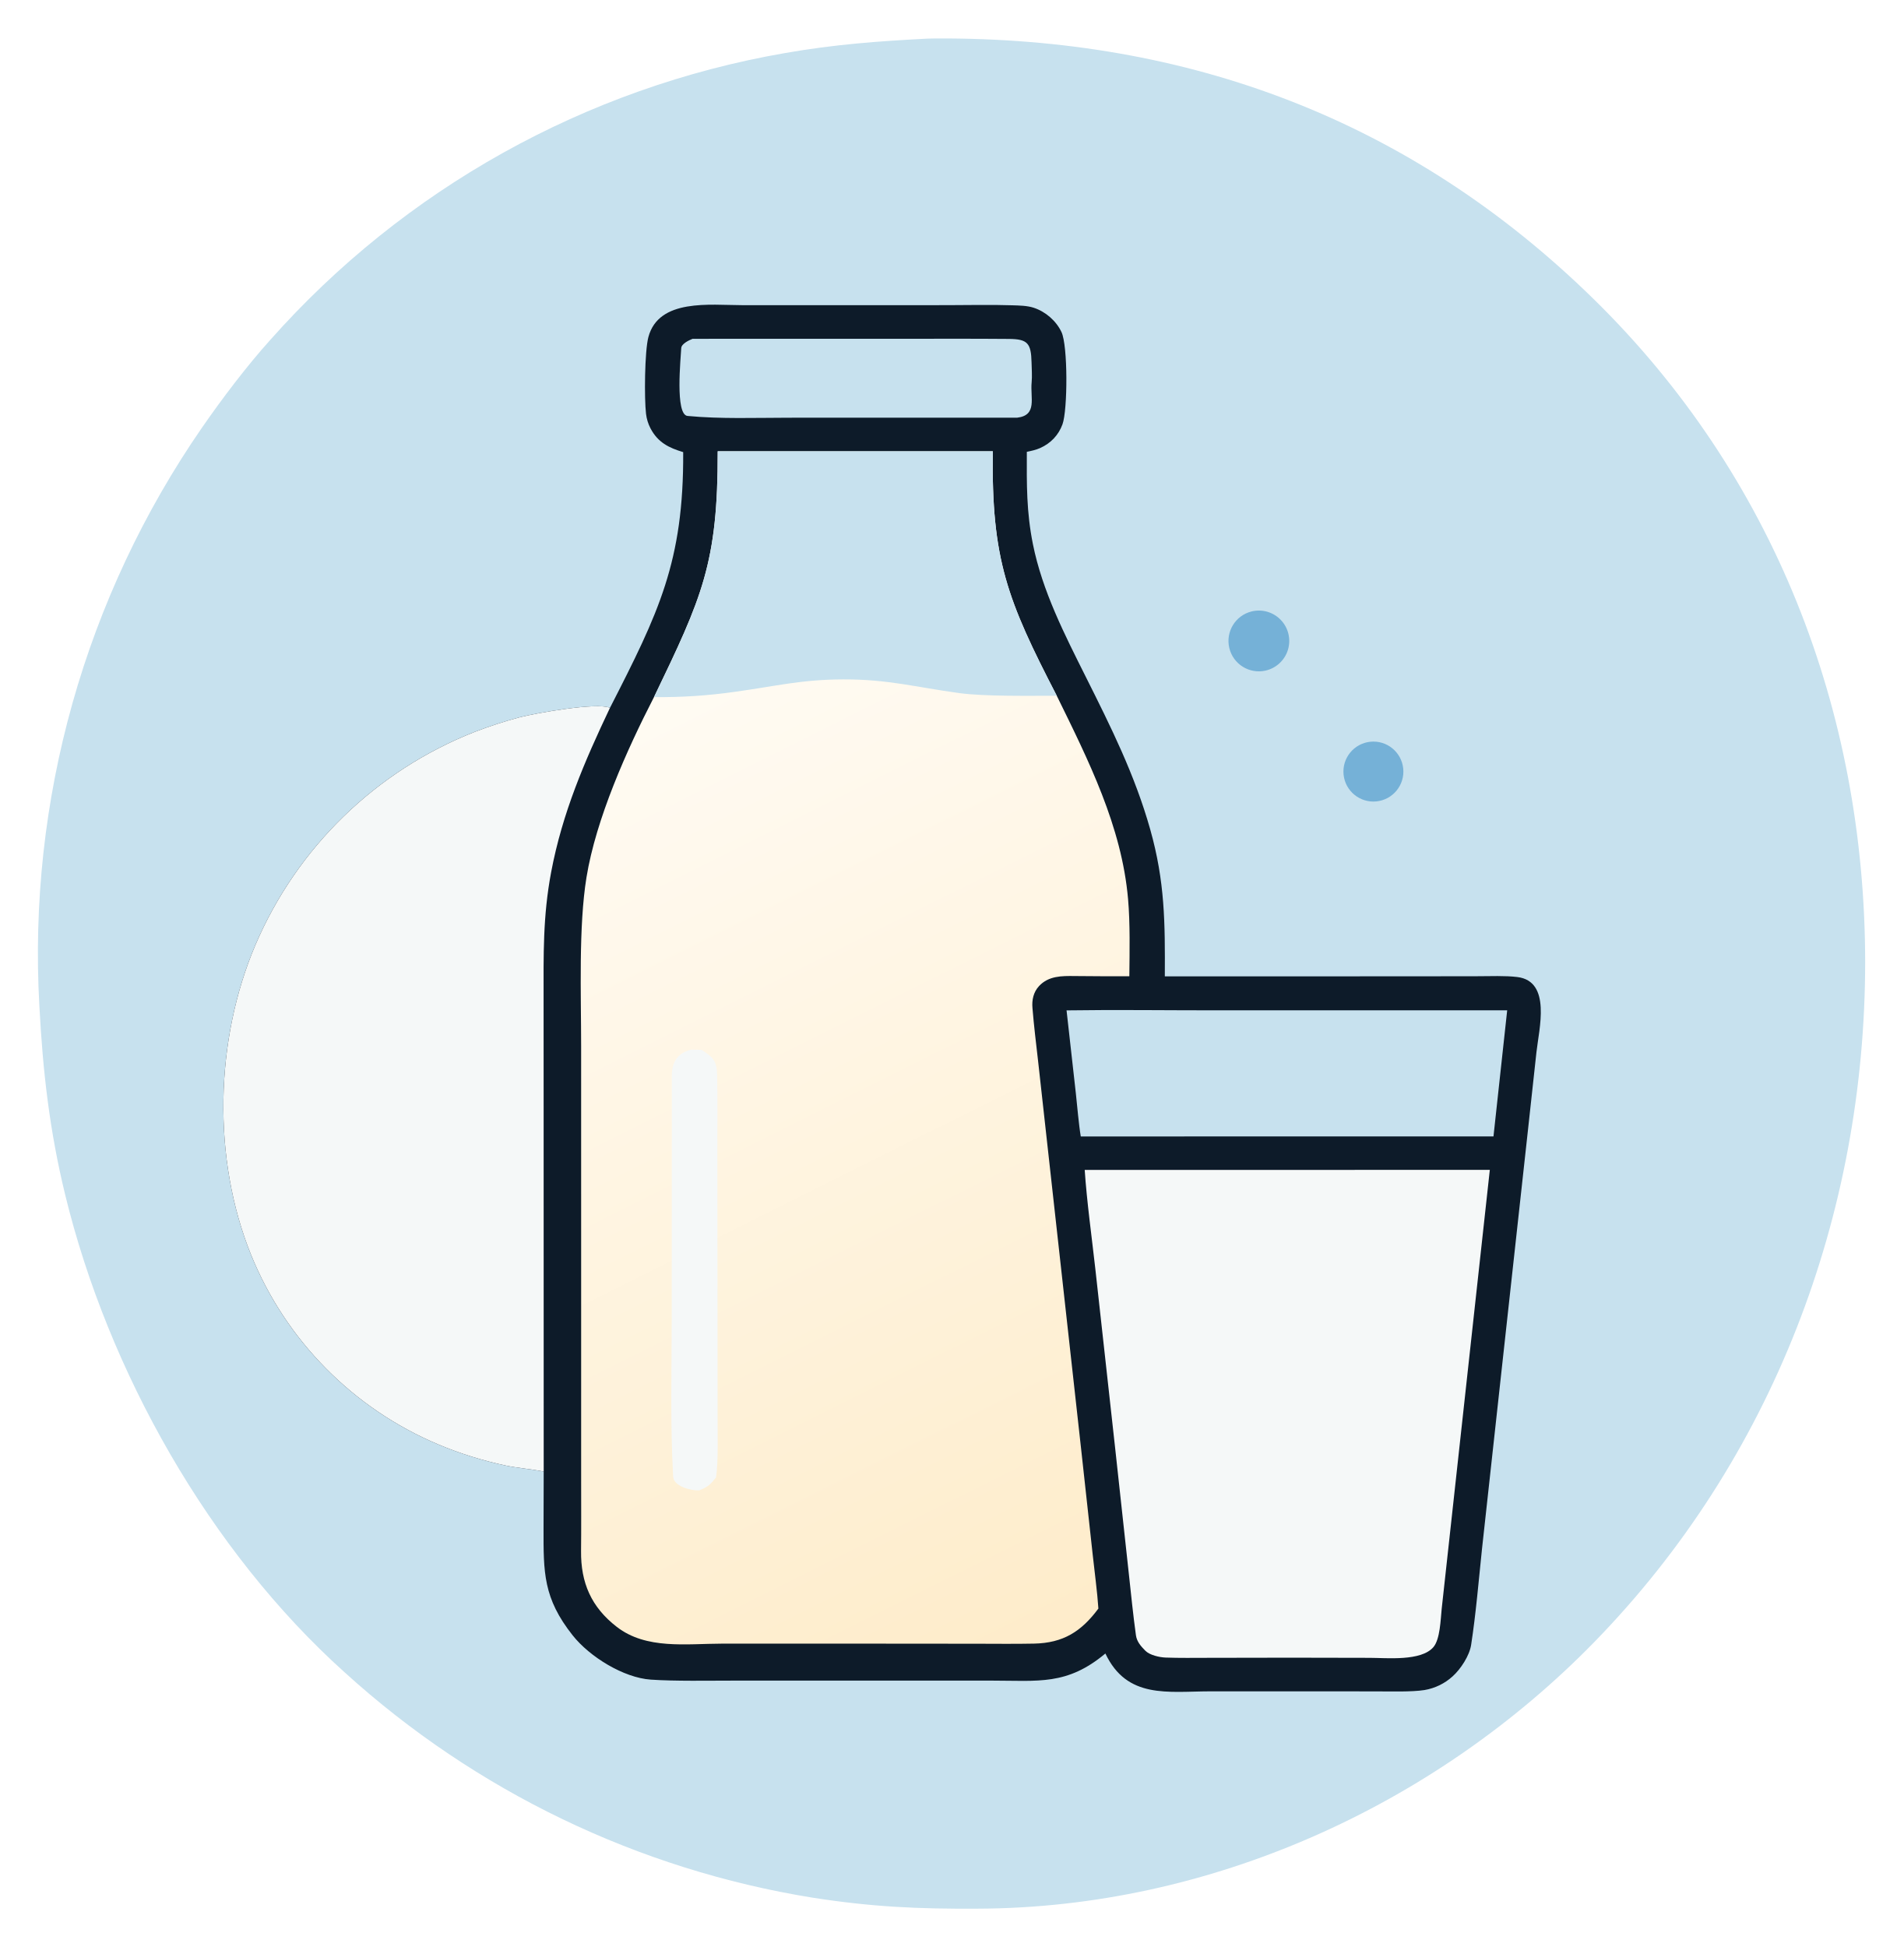
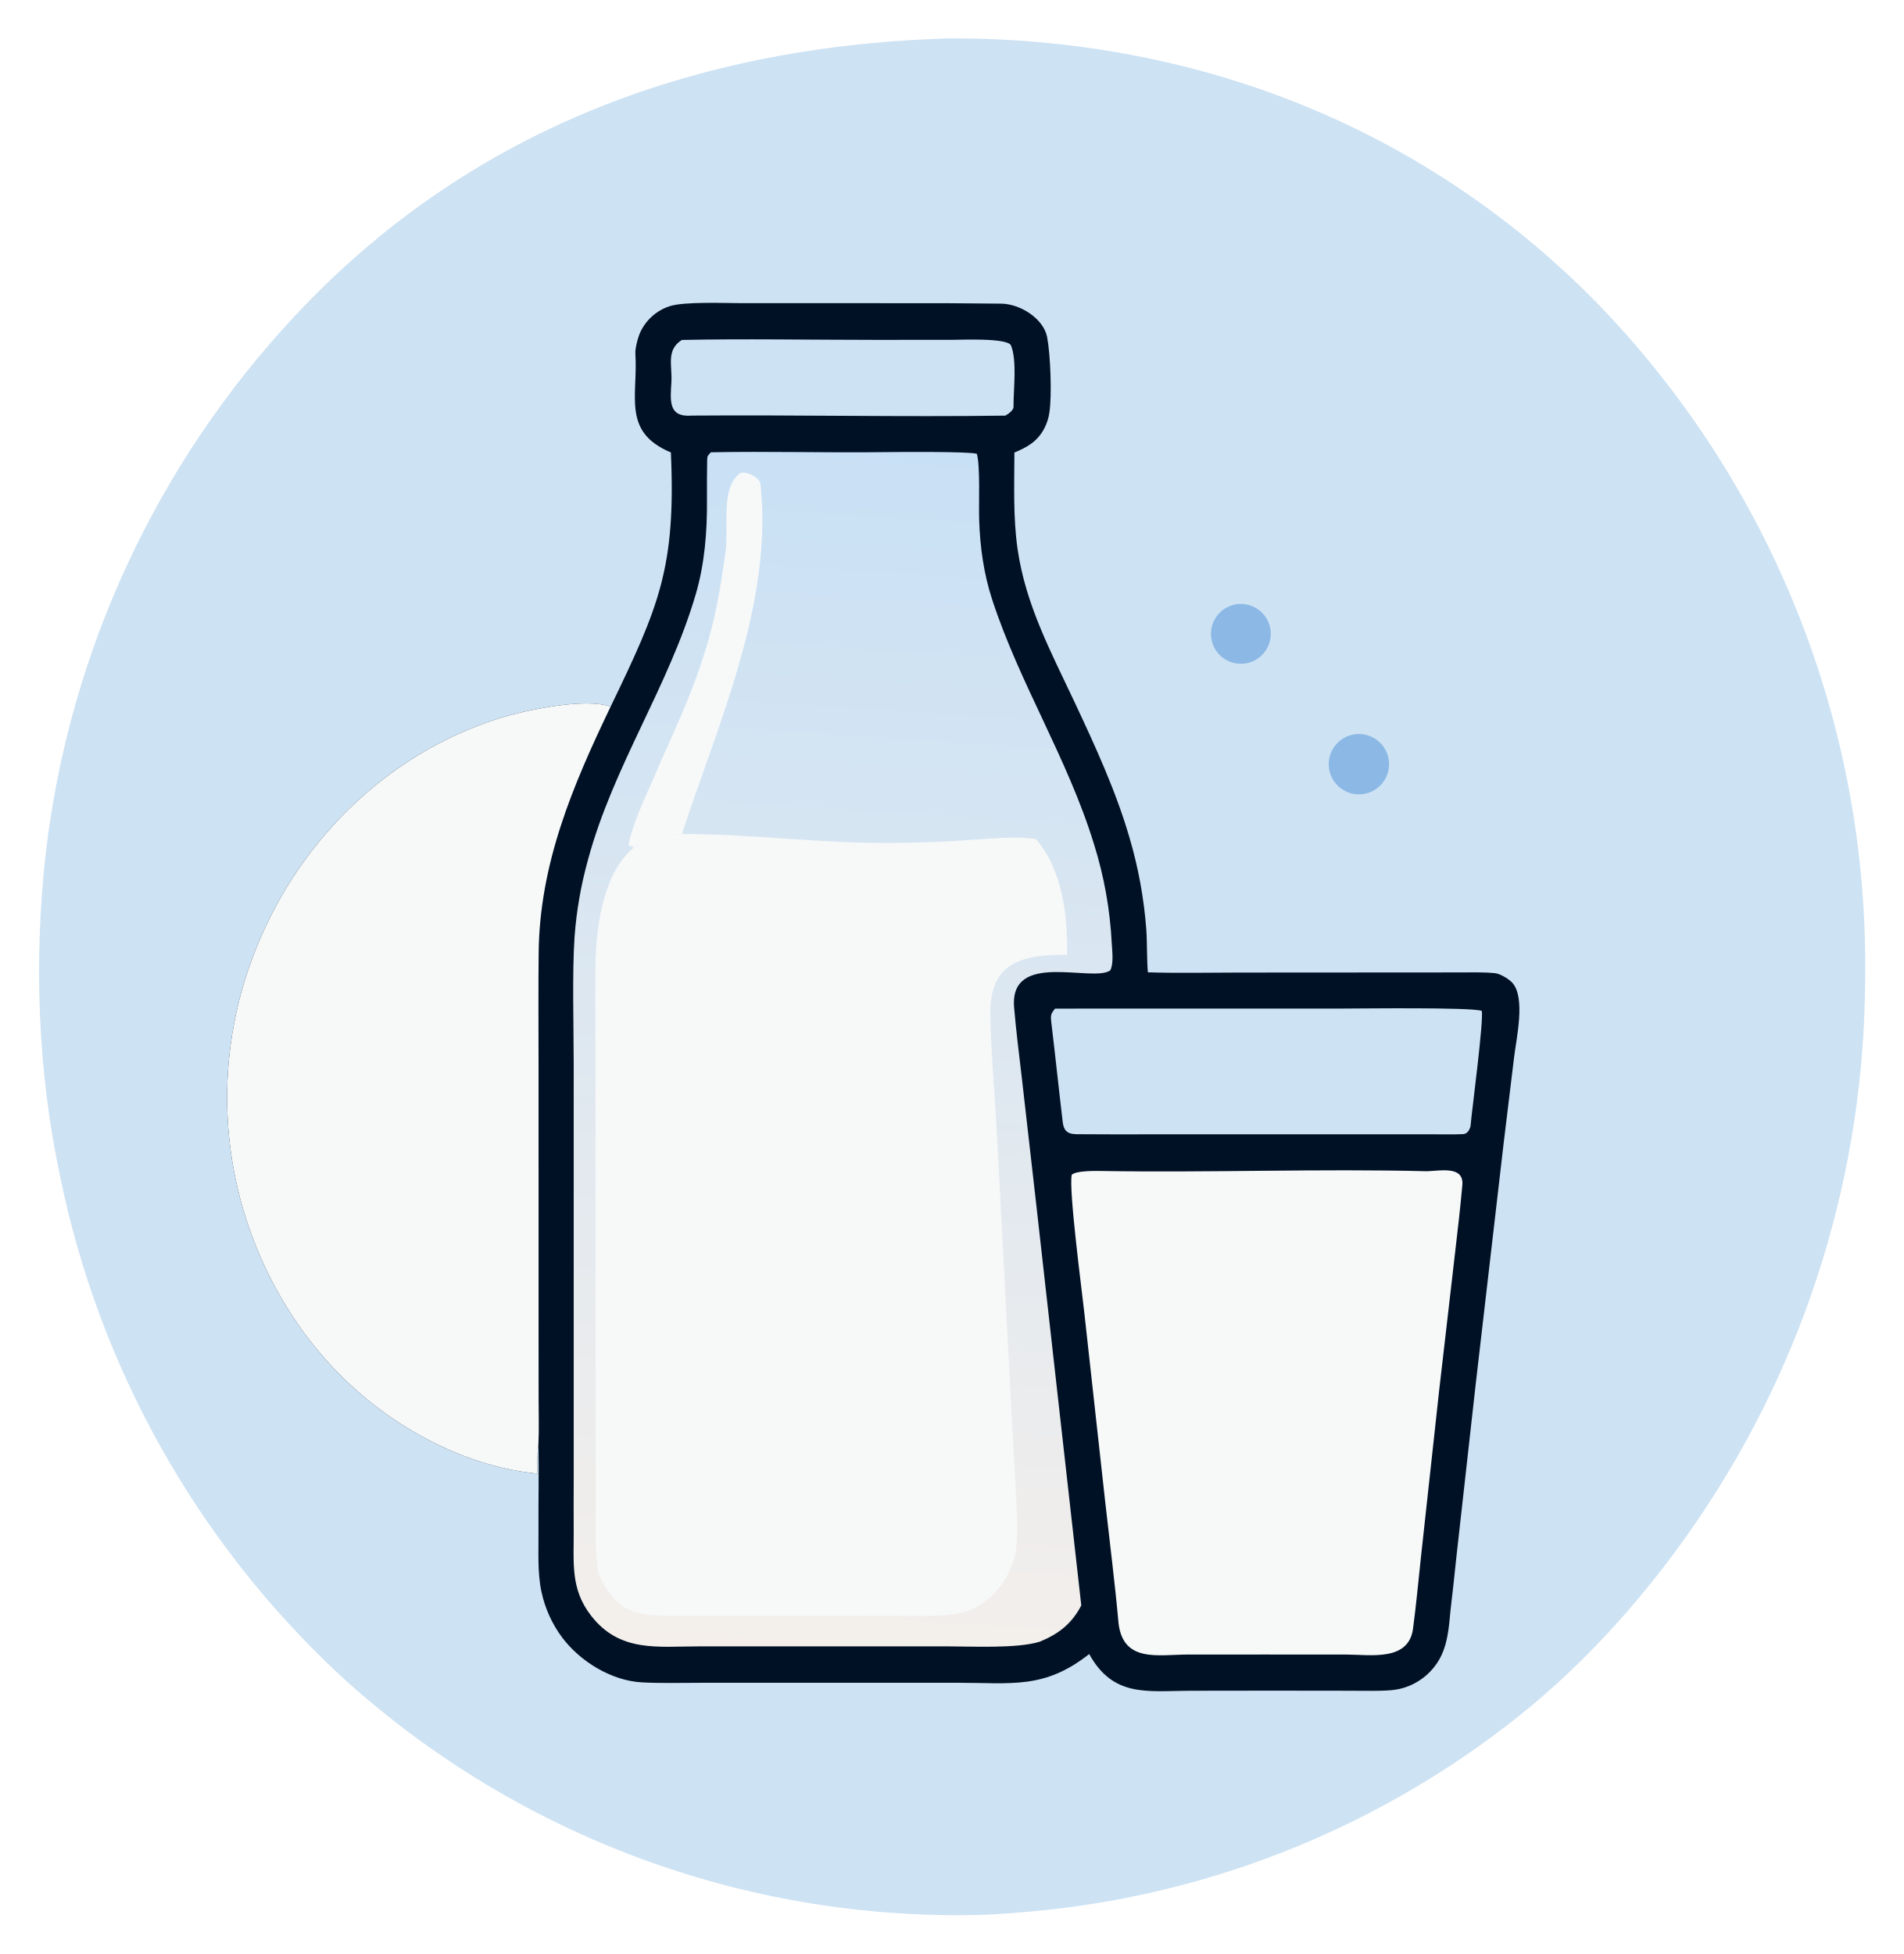
- <svg xmlns="http://www.w3.org/2000/svg" version="1.1" style="display: block;" viewBox="149.333 162.667 1768 1808" width="1768" height="1808" preserveAspectRatio="none">
+ <svg xmlns="http://www.w3.org/2000/svg" version="1.1" style="display: block;" viewBox="193.333 130.667 1660 1704" width="1660" height="1704" preserveAspectRatio="none">
  <defs>
-     <linearGradient id="Gradient1" gradientUnits="userSpaceOnUse" x1="1139.89" y1="1679.06" x2="717.256" y2="832.337">
-       <stop class="stop0" offset="0" stop-opacity="1" stop-color="rgb(254,236,202)" />
-       <stop class="stop1" offset="1" stop-opacity="1" stop-color="rgb(255,251,243)" />
+     <linearGradient id="Gradient1" gradientUnits="userSpaceOnUse" x1="960.753" y1="521.739" x2="892.695" y2="1572.72">
+       <stop class="stop0" offset="0" stop-opacity="1" stop-color="rgb(200,224,245)" />
+       <stop class="stop1" offset="1" stop-opacity="1" stop-color="rgb(244,239,235)" />
    </linearGradient>
  </defs>
-   <path transform="translate(0,0)" fill="rgb(199,225,238)" d="M 1010.75 198.532 C 1013.17 198.442 1015.58 198.39 1018 198.376 C 1253.12 197.163 1459.45 274.149 1628.95 439.995 C 1796.42 603.86 1881.28 822.157 1881.49 1055.84 C 1881.45 1291.4 1795.08 1518.02 1630.25 1687.16 C 1481.1 1840.21 1272.07 1934.49 1057.25 1935.07 C 1002.14 1935.4 959.206 1933.49 903.807 1924.84 C 741.892 1898.67 591.055 1826.06 469.612 1715.83 C 343.606 1602.68 249.755 1436.06 209.835 1272.03 C 195.352 1212.52 189.092 1157.69 185.899 1096.83 C 175.122 906 228.266 717.019 336.928 559.773 C 355.435 533.045 378.59 502.408 400.356 478.282 C 524.826 337.961 693.259 244.07 878.065 211.987 C 924.317 203.911 964.167 200.933 1010.75 198.532 z" />
-   <path transform="translate(0,0)" fill="rgb(13,27,41)" d="M 783.802 582.516 C 770.492 578.505 760.363 573.609 753.429 560.415 C 751.253 556.225 749.853 551.675 749.298 546.986 C 747.595 532.832 747.994 488.747 751.487 475.661 C 761.094 439.675 808.873 446.03 838.135 446.044 L 918.655 446.053 L 1028.84 446.039 C 1048.99 446.027 1069.31 445.507 1089.45 446.163 C 1095.82 446.37 1103.23 446.449 1109.32 448.443 C 1120.29 452.034 1130.14 460.539 1135.1 470.957 C 1141.14 483.642 1140.9 543.373 1136.05 556.687 C 1132.39 566.753 1125.12 574.328 1115.37 578.693 C 1111.46 580.442 1107.13 581.382 1102.94 582.234 C 1102.82 612.521 1102.54 637.839 1108.59 667.987 C 1117.33 711.5 1137.95 751.744 1157.71 791.218 C 1181.21 838.169 1203.16 881.998 1217.51 932.79 C 1231.24 981.383 1231.33 1019.72 1231.09 1069.32 L 1455.75 1069.29 L 1521.51 1069.2 C 1532.94 1069.18 1547.35 1068.56 1558.49 1069.95 C 1590.32 1073.9 1578.56 1118.17 1576.23 1139.6 L 1568.39 1211.52 L 1543.79 1435.59 L 1525.65 1600.98 C 1522.58 1630.28 1520.04 1661.01 1515.55 1690.17 C 1514.02 1700.08 1505.92 1712.55 1498.4 1719.31 C 1491.08 1725.99 1481.99 1730.41 1472.21 1732.06 C 1460.51 1733.92 1440.24 1733.31 1427.64 1733.3 L 1355.05 1733.25 L 1273.05 1733.26 C 1233.85 1733.37 1195.96 1740.51 1175.89 1698.12 C 1140.22 1727.93 1113.85 1723.3 1070.13 1723.29 L 970.137 1723.27 L 830.494 1723.3 C 806.99 1723.28 776.558 1723.94 753.722 1722.38 C 728.409 1720.64 696.986 1701.23 681.178 1681.29 C 653.755 1646.7 654.059 1622.82 654.122 1581.81 L 654.261 1529.16 C 642.769 1526.82 630.317 1525.98 618.821 1523.54 C 598.171 1519.16 575.982 1512.3 556.619 1504.09 C 477.469 1470.84 414.81 1407.45 382.48 1327.92 C 346.34 1238.53 348.837 1128.5 386.597 1039.98 C 425.251 949.611 498.461 878.465 589.901 842.41 C 603.643 837.115 617.657 832.555 631.884 828.751 C 646.285 825.042 703.544 814.612 715.817 819.963 C 761.005 731.681 784.357 684.213 783.802 582.516 z" />
-   <path transform="translate(0,0)" fill="rgb(245,248,248)" d="M 654.261 1529.16 C 642.769 1526.82 630.317 1525.98 618.821 1523.54 C 598.171 1519.16 575.982 1512.3 556.619 1504.09 C 477.469 1470.84 414.81 1407.45 382.48 1327.92 C 346.34 1238.53 348.837 1128.5 386.597 1039.98 C 425.251 949.611 498.461 878.465 589.901 842.41 C 603.643 837.115 617.657 832.555 631.884 828.751 C 646.285 825.042 703.544 814.612 715.817 819.963 C 692.07 869.998 671.578 917.495 661.186 972.504 C 653.392 1013.77 654.144 1049.48 654.155 1091.15 L 654.2 1190.17 L 654.261 1529.16 z" />
-   <path transform="translate(0,0)" fill="url(#Gradient1)" d="M 815.866 581.741 L 1071.35 581.721 C 1069.91 682.081 1084.81 720.016 1130.75 808.759 C 1160.14 868.696 1191.1 930.017 1196.96 997.592 C 1198.92 1020.12 1198.37 1046.33 1198.14 1069.21 C 1181.2 1069.24 1164.21 1069.25 1147.31 1069.03 C 1135.29 1068.87 1123.21 1068.84 1114.36 1078.24 C 1109.1 1083.83 1107.47 1091.31 1108.18 1098.86 C 1109.5 1115.23 1111.56 1131.78 1113.41 1148.11 L 1122.45 1229.59 L 1153.2 1506.77 L 1164.17 1606.87 C 1165.79 1621.95 1168.45 1641.48 1169.39 1656.39 C 1153.5 1677.8 1136.73 1688.39 1109.58 1688.94 C 1091.92 1689.3 1074.18 1689.07 1056.53 1689.05 L 935.115 1688.95 L 819.632 1688.97 C 786.625 1689.03 749.51 1694.6 722.109 1673.38 C 698.466 1655.08 688.628 1632.44 688.952 1602.91 C 689.185 1581.71 689.034 1560.16 689.04 1538.93 L 689.047 1374.11 L 689.026 1133.9 C 689.02 1086.26 686.569 1023.14 693.996 977.376 C 702.813 923.04 731.463 858.971 756.689 809.996 C 801.26 717.53 816.083 685.694 815.866 581.741 z" />
-   <path transform="translate(0,0)" fill="rgb(199,225,238)" d="M 815.866 581.741 L 1071.35 581.721 C 1069.91 682.081 1084.81 720.016 1130.75 808.759 C 1105.2 808.695 1064.14 809.551 1039.87 806.24 C 999.794 800.773 974.021 793.434 932.516 793.554 C 893.156 793.667 869.816 799.881 832.046 805.054 C 807.092 808.645 781.898 810.297 756.689 809.996 C 801.26 717.53 816.083 685.694 815.866 581.741 z" />
-   <path transform="translate(0,0)" fill="rgb(245,248,248)" d="M 791.188 1137.38 L 800.879 1137.59 C 811.445 1144.36 815.08 1147.64 815.344 1161.09 C 815.835 1186.1 815.506 1211.12 815.516 1236.14 L 815.686 1383.81 L 815.738 1479.15 C 815.738 1493.34 816.487 1521.46 814.274 1534.71 C 808.523 1541.73 807.059 1543.18 798.727 1546.65 C 791.169 1547.08 774.977 1542.89 774.474 1533.97 C 771.756 1485.75 773.126 1436.33 773.157 1387.85 L 773.232 1161.28 C 773.352 1148.82 778.779 1140.42 791.188 1137.38 z" />
-   <path transform="translate(0,0)" fill="rgb(245,248,248)" d="M 1156.69 1249.06 L 1532.91 1249.02 L 1488.22 1656.63 C 1487.18 1666.6 1486.79 1685.03 1480.42 1692.31 C 1468.92 1705.47 1437.43 1702.18 1421.21 1702.15 L 1348.01 1702.01 L 1271.34 1702.14 C 1258.38 1702.16 1244.57 1702.37 1231.72 1701.89 C 1226.07 1701.67 1217.03 1699.64 1213 1695.55 C 1208.89 1691.36 1205.1 1687.21 1204.26 1681.16 C 1201.65 1662.45 1199.73 1642.98 1197.68 1624.24 L 1184.87 1506.6 L 1166.59 1341.27 C 1163.39 1312.55 1158.55 1277.57 1156.69 1249.06 z" />
-   <path transform="translate(0,0)" fill="rgb(199,225,238)" d="M 1139.83 1100.91 C 1185.09 1100.23 1231.94 1100.88 1277.4 1100.87 L 1549.04 1100.87 L 1537.69 1205.24 L 1536.32 1217.94 L 1153.04 1218 C 1151.13 1206.73 1149.75 1189.67 1148.45 1177.86 L 1139.83 1100.91 z" />
-   <path transform="translate(0,0)" fill="rgb(199,225,238)" d="M 792.554 477.285 L 986.443 477.267 C 1019.74 477.243 1052.99 477.113 1086.33 477.395 C 1103.64 477.542 1106.92 481.292 1107.33 499.329 C 1107.46 504.832 1107.95 512.247 1107.42 517.564 C 1105.97 532.119 1112.99 548.28 1093.96 550.54 L 881.921 550.568 C 851.196 550.591 818.428 551.829 787.855 548.92 C 776.086 547.801 781.571 495.308 781.988 485.961 C 782.167 481.93 789.107 478.625 792.554 477.285 z" />
-   <path transform="translate(0,0)" fill="rgb(117,177,215)" d="M 1311.51 730.5 C 1321.38 728.009 1331.82 731.022 1338.84 738.385 C 1345.87 745.748 1348.38 756.321 1345.43 766.058 C 1342.47 775.795 1334.5 783.187 1324.57 785.405 C 1309.51 788.77 1294.54 779.409 1290.97 764.394 C 1287.39 749.379 1296.55 734.279 1311.51 730.5 z" />
-   <path transform="translate(0,0)" fill="rgb(117,177,215)" d="M 1421.84 851.472 C 1437.18 849.833 1450.92 860.978 1452.49 876.324 C 1454.06 891.669 1442.85 905.365 1427.5 906.865 C 1412.25 908.355 1398.66 897.235 1397.1 881.988 C 1395.54 866.74 1406.6 853.099 1421.84 851.472 z" />
+   <path transform="translate(0,0)" fill="rgb(205,226,243)" d="M 1013.15 164.427 C 1015.88 164.089 1021.16 164.101 1023.97 164.104 C 1236.1 164.342 1432.59 240.426 1582.82 391.648 C 1737.63 549.402 1822.95 762.495 1819.8 983.498 C 1819.55 1152.42 1768.51 1317.37 1673.3 1456.91 C 1630.59 1519.63 1577.66 1579.43 1518.19 1626.9 C 1399.78 1721.34 1256.9 1780.08 1106.3 1796.22 C 1084.61 1798.5 1055.91 1800.88 1034.28 1800.78 C 832.72 1802.35 638.054 1727.48 489.491 1591.26 C 365.027 1475.25 279.833 1323.32 245.77 1156.62 C 226.144 1065.16 222.691 967.041 233.317 874.103 C 253.885 699.09 329.868 535.237 450.167 406.472 C 600.391 245.351 795.917 172.239 1013.15 164.427 z" />
+   <path transform="translate(0,0)" fill="rgb(1,17,37)" d="M 778.375 525.227 C 735.575 507.315 749.813 476.148 747.407 439.098 C 747.092 434.237 749.729 424.661 751.74 420.281 C 756.728 409.649 765.852 401.523 776.988 397.793 C 789.724 393.434 826.313 395.063 840.954 395.057 L 934.015 395.048 L 1018.58 395.086 C 1034.42 395.098 1050.93 395.422 1066.16 395.468 C 1082.94 395.517 1103.47 408.534 1106.51 424.799 C 1109.4 440.227 1110.78 475.51 1108.42 490.627 C 1107.71 495.482 1106.17 500.179 1103.87 504.515 C 1097.8 515.848 1089.22 520.563 1077.94 525.315 C 1077.87 553.3 1076.73 581.926 1080.72 609.565 C 1087.74 658.072 1109.65 698.796 1130.15 742.419 C 1148.06 780.532 1166.39 820.253 1178.19 860.767 C 1186.01 887.112 1190.97 914.222 1192.99 941.628 C 1193.78 953.304 1193.36 968.034 1194.34 978.59 C 1219.76 979.405 1247.77 978.824 1273.35 978.797 L 1413.57 978.715 L 1465.56 978.681 C 1475.93 978.646 1486.66 978.329 1496.92 979.317 C 1501.61 979.768 1509.3 984.453 1512.27 987.824 C 1523.79 1000.89 1515.69 1036.06 1513.69 1052.62 L 1504.51 1128.27 L 1480.22 1337.68 L 1463.38 1488.35 C 1462.01 1500.85 1460.82 1513.46 1459.25 1525.94 C 1456.11 1551.02 1457.65 1573.63 1436.97 1591.75 C 1429.47 1598.27 1420.29 1602.57 1410.47 1604.14 C 1401.52 1605.63 1381.29 1605.1 1371.44 1605.09 L 1302.79 1605.01 L 1230.66 1605.1 C 1193.69 1605.27 1164.11 1610.99 1143.16 1573.1 C 1103.98 1603.94 1075.55 1598.14 1028.51 1598.14 L 907.807 1598.17 L 804.072 1598.17 C 787.419 1598.16 769.605 1598.7 753.038 1597.79 C 726.544 1596.33 699.371 1579.63 683.706 1558.85 C 674.746 1546.89 668.517 1533.12 665.458 1518.5 C 661.876 1501.64 663.072 1483.34 662.922 1466.08 C 662.701 1440.65 663.405 1414.92 662.875 1389.51 C 661.707 1398.19 662.013 1406.93 662.073 1415.68 C 642.018 1414.19 616.781 1407.7 598.018 1400.39 C 518.759 1369.54 458.062 1309.16 423.051 1232.48 C 384.306 1148.18 380.997 1051.85 413.867 965.09 C 450.284 867.841 528.291 788.875 628.279 757.206 C 650.519 750.162 703.862 738.75 725.788 746.976 C 767.833 659.778 782.861 625.888 778.375 525.227 z" />
+   <path transform="translate(0,0)" fill="rgb(247,249,249)" d="M 662.073 1415.68 C 642.018 1414.19 616.781 1407.7 598.018 1400.39 C 518.759 1369.54 458.062 1309.16 423.051 1232.48 C 384.306 1148.18 380.997 1051.85 413.867 965.09 C 450.284 867.841 528.291 788.875 628.279 757.206 C 650.519 750.162 703.862 738.75 725.788 746.976 C 692.651 816.07 663.865 883.82 663.061 961.617 C 662.722 994.468 662.954 1027.39 662.971 1060.24 L 662.985 1278.06 L 663.022 1350.4 C 663.028 1362.28 663.477 1377.85 662.875 1389.51 C 661.707 1398.19 662.013 1406.93 662.073 1415.68 z" />
+   <path transform="translate(0,0)" fill="url(#Gradient1)" d="M 813.203 525.089 C 862.69 524.104 914.038 525.593 963.669 524.962 C 974.336 524.826 1038.25 524.239 1045.19 526.401 C 1048.29 537.066 1046.72 570.839 1047.21 583.97 C 1047.96 607.686 1051.2 631.088 1058.63 653.772 C 1082.78 727.487 1124.32 791.917 1147.32 866.709 C 1156.15 894.818 1161.37 923.937 1162.84 953.364 C 1163.24 960.085 1164.62 971.07 1161.52 976.905 C 1146.22 987.809 1073.5 959.122 1077.68 1009.2 C 1079.36 1029.27 1081.93 1049.32 1084.26 1069.33 L 1096.7 1178.47 L 1136.26 1530.7 C 1127.95 1546.7 1116.37 1555.65 1100.08 1562.3 C 1080.38 1568.51 1040.41 1566.38 1018.45 1566.38 L 898.348 1566.38 L 803.749 1566.39 C 766.934 1566.37 734.038 1572.05 708.806 1539.66 C 690.524 1516.19 693.857 1493.35 693.617 1465.38 C 693.485 1450.09 693.626 1434.81 693.639 1419.58 L 693.637 1259.82 L 693.634 1058.88 C 693.629 1026.19 692.249 979.767 694.349 947.979 C 696.006 925.18 699.927 902.603 706.053 880.581 C 728.233 798.326 776.348 729.822 800.075 648.848 C 807.908 622.113 810.055 593.992 809.843 566.282 C 809.755 554.822 809.853 543.168 810.011 531.701 C 810.054 527.9 810.725 528.132 813.203 525.089 z" />
+   <path transform="translate(0,0)" fill="rgb(247,249,249)" d="M 787.924 857.971 C 849.763 857.927 910.375 866.451 972.22 865.78 C 993.784 865.546 1015.32 864.932 1036.83 863.31 C 1056.7 862.244 1076.94 859.539 1096.77 862.419 C 1119.94 889.329 1124.36 929.175 1123.93 963.168 C 1086.07 963.405 1055.8 968.365 1056.94 1016.6 C 1057.78 1051.82 1060.97 1087.27 1062.83 1122.49 L 1075.43 1362.77 L 1079.01 1430.02 C 1079.78 1444.48 1081.36 1465.9 1079.54 1479.85 C 1077.7 1494.84 1071.09 1508.85 1060.7 1519.82 C 1042.67 1538.57 1024.51 1539.48 1000.22 1539.67 C 949.019 1540.07 897.748 1539.37 846.57 1539.53 L 791.773 1539.7 C 781.698 1539.72 763.254 1539.89 753.792 1538.29 C 744.824 1536.7 736.546 1532.43 730.044 1526.06 C 723.913 1520.12 715.136 1505.91 714.266 1497.4 C 712.307 1478.25 712.922 1457.19 712.904 1437.83 L 712.813 1330.61 L 712.53 976.402 C 712.655 943.994 717.852 897.741 741.822 873.685 C 742.939 872.553 744.095 871.459 745.288 870.407 C 746.235 870.124 754.184 865.629 756.515 864.602 C 767.707 859.673 775.881 858.401 787.924 857.971 z" />
+   <path transform="translate(0,0)" fill="rgb(247,249,249)" d="M 745.288 870.407 L 745.33 868.716 C 742.687 868.661 743.561 869.047 741.515 867.838 C 744.238 850.362 757.269 823.282 764.647 806.132 C 779.685 771.173 795.831 738.518 807.117 701.843 C 817.235 671.124 821.767 642.655 826.177 610.421 C 828.672 592.187 821.713 556.281 838.04 543.86 C 842.98 540.103 855.865 547.398 856.399 552.16 C 868.029 656.053 819.185 762.5 787.924 857.971 C 775.881 858.401 767.707 859.673 756.515 864.602 C 754.184 865.629 746.235 870.124 745.288 870.407 z" />
+   <path transform="translate(0,0)" fill="rgb(247,249,249)" d="M 1168.81 1546.78 C 1165.7 1512.1 1161.06 1475.38 1157.16 1440.64 L 1138.81 1274.6 C 1136.54 1254.1 1125.2 1168.04 1127.95 1155.11 C 1131.82 1151.53 1148.01 1151.73 1153.48 1151.82 C 1247.85 1153.42 1343.57 1149.7 1437.81 1152.05 C 1450.06 1151.66 1470.06 1147.22 1468.55 1164.23 C 1466.76 1184.35 1464.42 1204.23 1462.09 1224.29 L 1448.25 1344.04 L 1432.52 1488.07 C 1430.19 1509.07 1428.38 1530.19 1425.53 1551.1 C 1421.63 1579.74 1388.32 1573.55 1367.29 1573.53 L 1298.44 1573.5 L 1229.42 1573.51 C 1203.19 1573.59 1173.25 1580.74 1168.81 1546.78 z" />
+   <path transform="translate(0,0)" fill="rgb(205,226,243)" d="M 1113.43 1010.23 L 1363.72 1010.19 C 1380.62 1010.19 1475.45 1008.9 1485.47 1012.18 C 1487.36 1020.48 1476.98 1098.02 1475.67 1112.94 C 1474.72 1116.17 1472.97 1119.51 1469.09 1119.69 C 1461.26 1120.05 1453.31 1119.87 1445.46 1119.87 L 1388.98 1119.84 L 1195.94 1119.86 C 1176.83 1119.86 1157.69 1119.99 1138.59 1119.78 C 1128.77 1119.68 1121.49 1121 1120.07 1109.14 C 1116.67 1080.56 1113.68 1051.91 1110.25 1023.32 C 1109.46 1016.67 1109.29 1015.03 1113.43 1010.23 z" />
+   <path transform="translate(0,0)" fill="rgb(205,226,243)" d="M 787.901 427.126 C 841.658 425.967 900.174 427.057 954.447 427.051 L 1022.74 427.045 C 1030.09 427.044 1072.14 425.062 1074.97 431.946 C 1080.41 445.208 1077.03 470.683 1077.17 485.525 C 1077.2 488.553 1072.5 491.709 1070.07 493.121 C 979.13 494.375 887.778 492.392 796.764 493.089 C 776.044 494.772 777.864 480.479 778.824 463.904 C 779.678 449.149 774.026 435.98 787.901 427.126 z" />
+   <path transform="translate(0,0)" fill="rgb(139,184,229)" d="M 1371.87 771.592 C 1386.02 767.997 1400.39 776.614 1403.89 790.79 C 1407.38 804.965 1398.66 819.273 1384.46 822.664 C 1370.4 826.02 1356.27 817.407 1352.81 803.375 C 1349.36 789.344 1357.87 775.151 1371.87 771.592 z" />
+   <path transform="translate(0,0)" fill="rgb(139,184,229)" d="M 1267.99 658.441 C 1281.85 654.31 1296.43 662.257 1300.47 676.149 C 1304.51 690.041 1296.47 704.566 1282.55 708.514 C 1268.76 712.427 1254.4 704.475 1250.39 690.711 C 1246.39 676.948 1254.25 662.534 1267.99 658.441 z" />
</svg>
